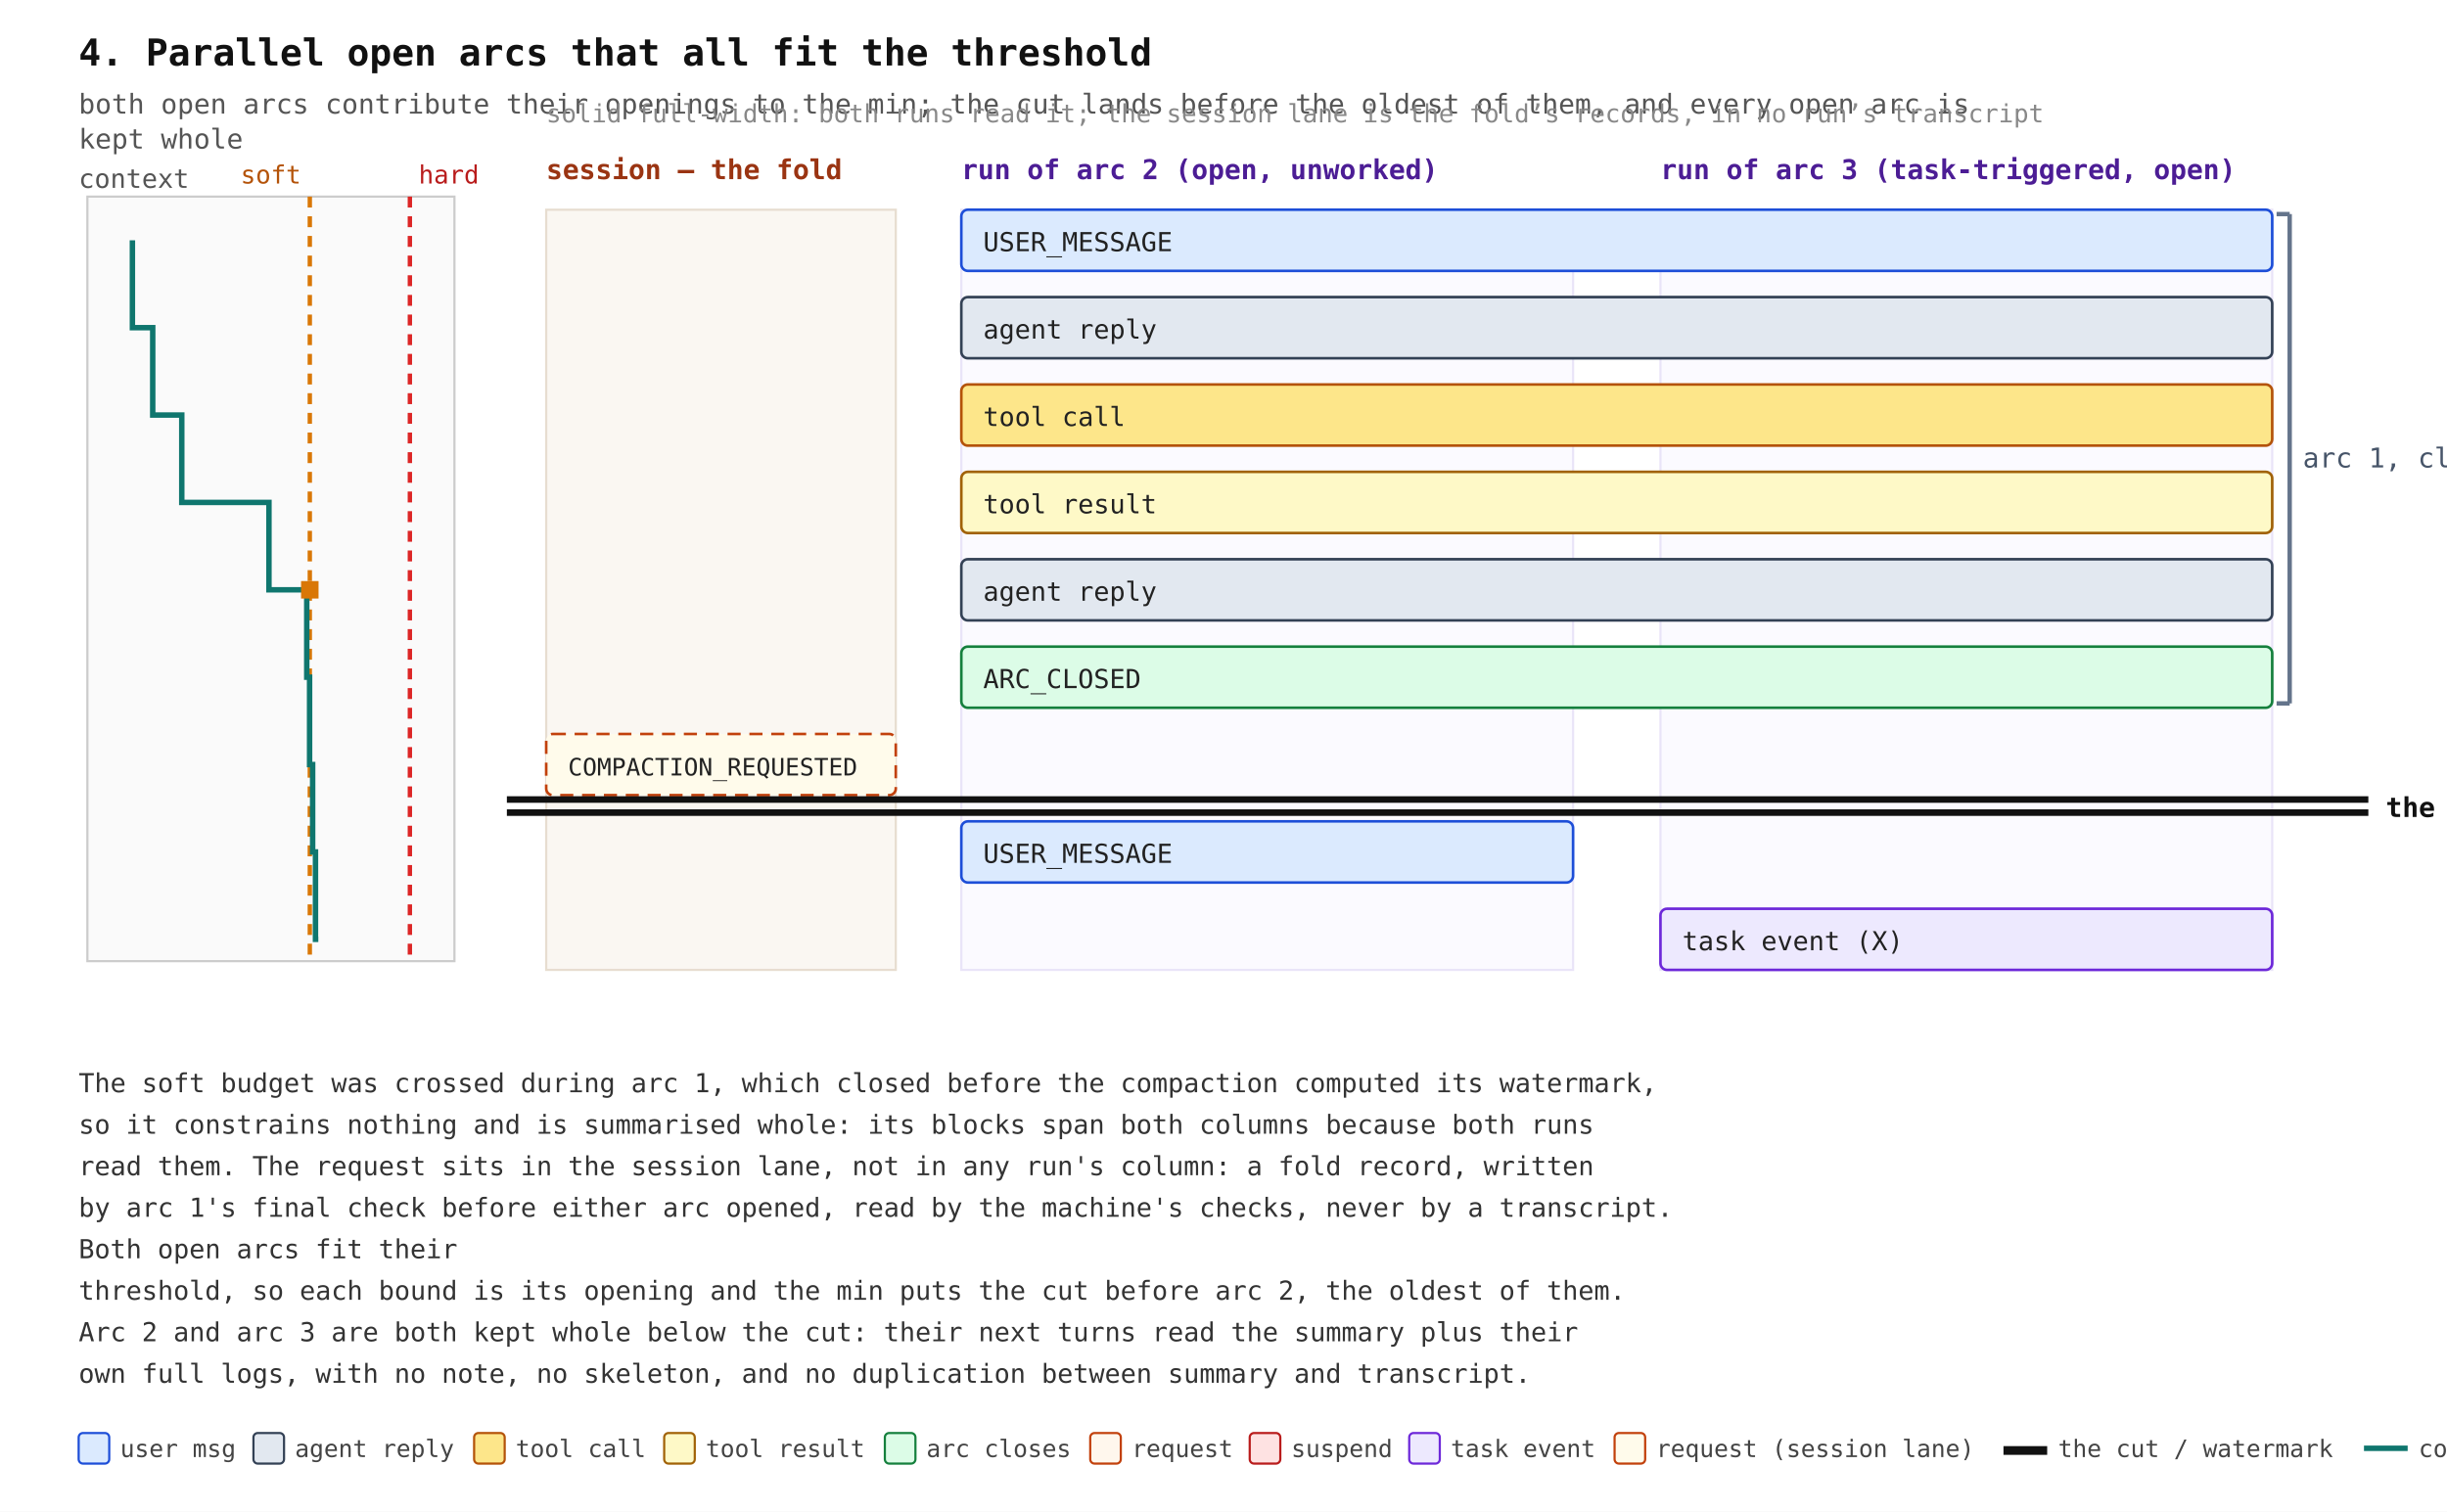
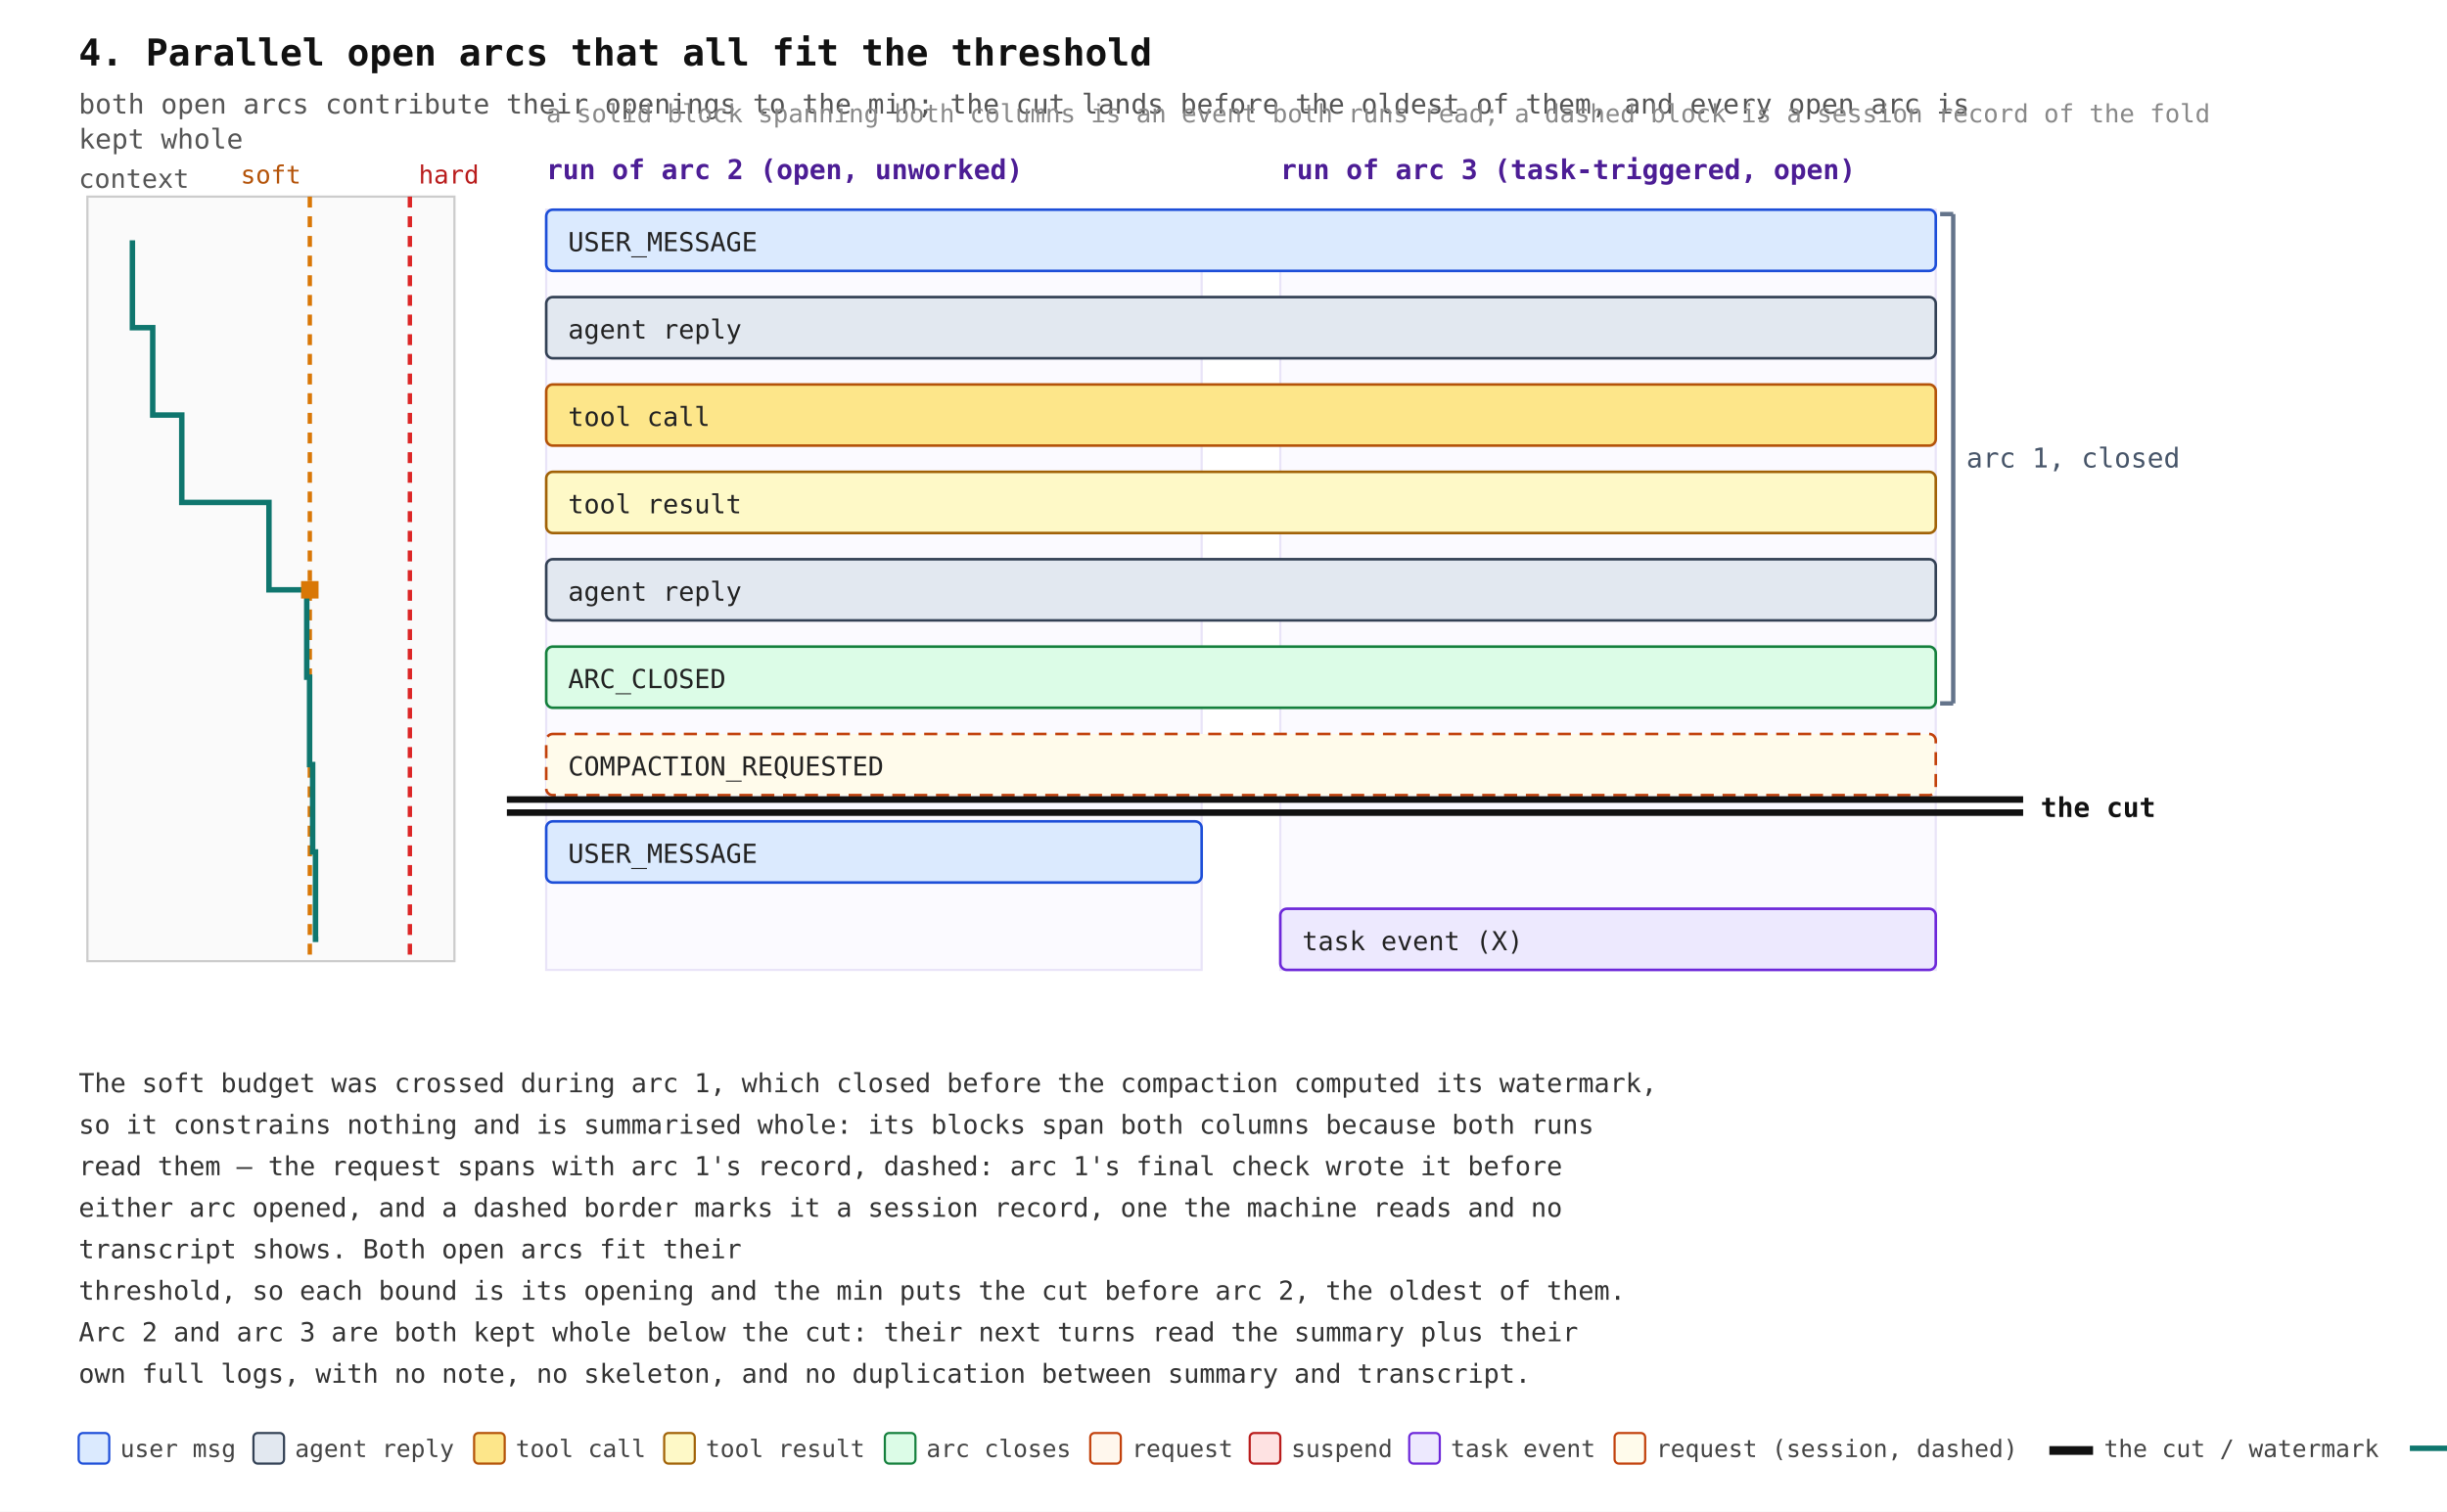
<svg xmlns="http://www.w3.org/2000/svg" viewBox="0 0 1120 692" width="1120" font-family="ui-monospace, Menlo, Consolas, monospace">
  <rect width="100%" height="100%" fill="white" />
  <text x="36" y="30" font-size="17" font-weight="bold" fill="#111">4. Parallel open arcs that all fit the threshold</text>
  <text x="36" y="52" font-size="12.5" fill="#555">both open arcs contribute their openings to the min; the cut lands before the oldest of them, and every open arc is</text>
  <text x="36" y="68" font-size="12.5" fill="#555">kept whole</text>
-   <text x="250" y="56" font-size="11.5" fill="#888">solid full-width: both runs read it; the session lane is the fold’s records, in no run’s transcript</text>
-   <text x="250" y="82" font-size="12.5" font-weight="bold" fill="#9a3412">session — the fold</text>
-   <rect x="250" y="96" width="160" height="348" fill="#faf7f2" stroke="#e7ddd0" />
-   <text x="440" y="82" font-size="12.5" font-weight="bold" fill="#4c1d95">run of arc 2 (open, unworked)</text>
-   <rect x="440" y="96" width="280" height="348" fill="#fbfaff" stroke="#e9e4f8" />
-   <text x="760" y="82" font-size="12.5" font-weight="bold" fill="#4c1d95">run of arc 3 (task-triggered, open)</text>
-   <rect x="760" y="96" width="280" height="348" fill="#fbfaff" stroke="#e9e4f8" />
+   <text x="250" y="56" font-size="11.5" fill="#888">a solid block spanning both columns is an event both runs read; a dashed block is a session record of the fold</text>
+   <text x="250" y="82" font-size="12.5" font-weight="bold" fill="#4c1d95">run of arc 2 (open, unworked)</text>
+   <rect x="250" y="96" width="300" height="348" fill="#fbfaff" stroke="#e9e4f8" />
+   <text x="586" y="82" font-size="12.5" font-weight="bold" fill="#4c1d95">run of arc 3 (task-triggered, open)</text>
+   <rect x="586" y="96" width="300" height="348" fill="#fbfaff" stroke="#e9e4f8" />
  <text x="36" y="86" font-size="12" fill="#555">context</text>
  <rect x="40" y="90" width="168" height="350" fill="#fafafa" stroke="#ccc" />
  <line x1="141.8" y1="90" x2="141.8" y2="440" stroke="#d97706" stroke-width="2" stroke-dasharray="5,4" />
  <line x1="187.6" y1="90" x2="187.6" y2="440" stroke="#dc2626" stroke-width="2" stroke-dasharray="5,4" />
  <text x="137.8" y="84" font-size="11.5" fill="#b45309" text-anchor="end">soft</text>
  <text x="191.6" y="84" font-size="11.5" fill="#b91c1c">hard</text>
  <polyline points="60.6,110.0 60.6,150.0 69.9,150.0 69.9,190.0 83.2,190.0 83.2,230.0 123.1,230.0 123.1,270.0 140.4,270.0 140.4,310.0 141.7,310.0 141.7,350.0 143.1,350.0 143.1,390.0 144.4,390.0 144.4,430.0 145.7,430.0" fill="none" stroke="#0f766e" stroke-width="2.5" />
  <rect x="137.8" y="266.0" width="8" height="8" fill="#d97706" />
-   <rect x="440" y="96" width="600" height="28" rx="3" fill="#dbeafe" stroke="#1d4ed8" stroke-width="1.2" />
-   <text x="450" y="115" font-size="12" fill="#222">USER_MESSAGE</text>
-   <rect x="440" y="136" width="600" height="28" rx="3" fill="#e2e8f0" stroke="#334155" stroke-width="1.2" />
-   <text x="450" y="155" font-size="12" fill="#222">agent reply</text>
-   <rect x="440" y="176" width="600" height="28" rx="3" fill="#fde68a" stroke="#b45309" stroke-width="1.2" />
-   <text x="450" y="195" font-size="12" fill="#222">tool call</text>
-   <rect x="440" y="216" width="600" height="28" rx="3" fill="#fef9c7" stroke="#a16207" stroke-width="1.2" />
-   <text x="450" y="235" font-size="12" fill="#222">tool result</text>
-   <rect x="440" y="256" width="600" height="28" rx="3" fill="#e2e8f0" stroke="#334155" stroke-width="1.2" />
-   <text x="450" y="275" font-size="12" fill="#222">agent reply</text>
-   <rect x="440" y="296" width="600" height="28" rx="3" fill="#dcfce7" stroke="#15803d" stroke-width="1.2" />
-   <text x="450" y="315" font-size="12" fill="#222">ARC_CLOSED</text>
-   <rect x="250" y="336" width="160" height="28" rx="3" fill="#fffbeb" stroke="#c2410c" stroke-width="1.2" stroke-dasharray="6,4" />
-   <text x="260" y="355" font-size="11.0" fill="#222">COMPACTION_REQUESTED</text>
-   <rect x="440" y="376" width="280" height="28" rx="3" fill="#dbeafe" stroke="#1d4ed8" stroke-width="1.2" />
-   <text x="450" y="395" font-size="12" fill="#222">USER_MESSAGE</text>
-   <rect x="760" y="416" width="280" height="28" rx="3" fill="#ede9fe" stroke="#6d28d9" stroke-width="1.2" />
-   <text x="770" y="435" font-size="12" fill="#222">task event (X)</text>
-   <path d="M 1048 98 V 322" stroke="#64748b" stroke-width="2" fill="none" />
-   <path d="M 1042 98 H 1048 M 1042 322 H 1048" stroke="#64748b" stroke-width="2" fill="none" />
-   <text x="1054" y="214.0" font-size="12.5" fill="#475569">arc 1, closed</text>
-   <line x1="232" y1="366" x2="1084" y2="366" stroke="#111" stroke-width="3" />
-   <line x1="232" y1="372" x2="1084" y2="372" stroke="#111" stroke-width="3" />
-   <text x="1092" y="374" font-size="12.5" font-weight="bold" fill="#111">the cut</text>
+   <rect x="250" y="96" width="636" height="28" rx="3" fill="#dbeafe" stroke="#1d4ed8" stroke-width="1.2" />
+   <text x="260" y="115" font-size="12" fill="#222">USER_MESSAGE</text>
+   <rect x="250" y="136" width="636" height="28" rx="3" fill="#e2e8f0" stroke="#334155" stroke-width="1.2" />
+   <text x="260" y="155" font-size="12" fill="#222">agent reply</text>
+   <rect x="250" y="176" width="636" height="28" rx="3" fill="#fde68a" stroke="#b45309" stroke-width="1.2" />
+   <text x="260" y="195" font-size="12" fill="#222">tool call</text>
+   <rect x="250" y="216" width="636" height="28" rx="3" fill="#fef9c7" stroke="#a16207" stroke-width="1.2" />
+   <text x="260" y="235" font-size="12" fill="#222">tool result</text>
+   <rect x="250" y="256" width="636" height="28" rx="3" fill="#e2e8f0" stroke="#334155" stroke-width="1.2" />
+   <text x="260" y="275" font-size="12" fill="#222">agent reply</text>
+   <rect x="250" y="296" width="636" height="28" rx="3" fill="#dcfce7" stroke="#15803d" stroke-width="1.2" />
+   <text x="260" y="315" font-size="12" fill="#222">ARC_CLOSED</text>
+   <rect x="250" y="336" width="636" height="28" rx="3" fill="#fffbeb" stroke="#c2410c" stroke-width="1.2" stroke-dasharray="6,4" />
+   <text x="260" y="355" font-size="12" fill="#222">COMPACTION_REQUESTED</text>
+   <rect x="250" y="376" width="300" height="28" rx="3" fill="#dbeafe" stroke="#1d4ed8" stroke-width="1.2" />
+   <text x="260" y="395" font-size="12" fill="#222">USER_MESSAGE</text>
+   <rect x="586" y="416" width="300" height="28" rx="3" fill="#ede9fe" stroke="#6d28d9" stroke-width="1.2" />
+   <text x="596" y="435" font-size="12" fill="#222">task event (X)</text>
+   <path d="M 894 98 V 322" stroke="#64748b" stroke-width="2" fill="none" />
+   <path d="M 888 98 H 894 M 888 322 H 894" stroke="#64748b" stroke-width="2" fill="none" />
+   <text x="900" y="214.0" font-size="12.5" fill="#475569">arc 1, closed</text>
+   <line x1="232" y1="366" x2="926" y2="366" stroke="#111" stroke-width="3" />
+   <line x1="232" y1="372" x2="926" y2="372" stroke="#111" stroke-width="3" />
+   <text x="934" y="374" font-size="12.5" font-weight="bold" fill="#111">the cut</text>
  <text x="36" y="500" font-size="12" fill="#333">The soft budget was crossed during arc 1, which closed before the compaction computed its watermark,</text>
  <text x="36" y="519" font-size="12" fill="#333">so it constrains nothing and is summarised whole: its blocks span both columns because both runs</text>
-   <text x="36" y="538" font-size="12" fill="#333">read them. The request sits in the session lane, not in any run's column: a fold record, written</text>
-   <text x="36" y="557" font-size="12" fill="#333">by arc 1's final check before either arc opened, read by the machine's checks, never by a transcript.</text>
-   <text x="36" y="576" font-size="12" fill="#333">Both open arcs fit their</text>
+   <text x="36" y="538" font-size="12" fill="#333">read them — the request spans with arc 1's record, dashed: arc 1's final check wrote it before</text>
+   <text x="36" y="557" font-size="12" fill="#333">either arc opened, and a dashed border marks it a session record, one the machine reads and no</text>
+   <text x="36" y="576" font-size="12" fill="#333">transcript shows. Both open arcs fit their</text>
  <text x="36" y="595" font-size="12" fill="#333">threshold, so each bound is its opening and the min puts the cut before arc 2, the oldest of them.</text>
  <text x="36" y="614" font-size="12" fill="#333">Arc 2 and arc 3 are both kept whole below the cut: their next turns read the summary plus their</text>
  <text x="36" y="633" font-size="12" fill="#333">own full logs, with no note, no skeleton, and no duplication between summary and transcript.</text>
  <rect x="36" y="656" width="14" height="14" rx="2" fill="#dbeafe" stroke="#1d4ed8" />
  <text x="55" y="667" font-size="11" fill="#444">user msg</text>
  <rect x="116" y="656" width="14" height="14" rx="2" fill="#e2e8f0" stroke="#334155" />
  <text x="135" y="667" font-size="11" fill="#444">agent reply</text>
  <rect x="217" y="656" width="14" height="14" rx="2" fill="#fde68a" stroke="#b45309" />
  <text x="236" y="667" font-size="11" fill="#444">tool call</text>
  <rect x="304" y="656" width="14" height="14" rx="2" fill="#fef9c7" stroke="#a16207" />
  <text x="323" y="667" font-size="11" fill="#444">tool result</text>
  <rect x="405" y="656" width="14" height="14" rx="2" fill="#dcfce7" stroke="#15803d" />
  <text x="424" y="667" font-size="11" fill="#444">arc closes</text>
  <rect x="499" y="656" width="14" height="14" rx="2" fill="#fff7ed" stroke="#c2410c" />
  <text x="518" y="667" font-size="11" fill="#444">request</text>
  <rect x="572" y="656" width="14" height="14" rx="2" fill="#fee2e2" stroke="#b91c1c" />
  <text x="591" y="667" font-size="11" fill="#444">suspend</text>
  <rect x="645" y="656" width="14" height="14" rx="2" fill="#ede9fe" stroke="#6d28d9" />
  <text x="664" y="667" font-size="11" fill="#444">task event</text>
  <rect x="739" y="656" width="14" height="14" rx="2" fill="#fffbeb" stroke="#c2410c" />
-   <text x="758" y="667" font-size="11" fill="#444">request (session lane)</text>
-   <rect x="917" y="662" width="20" height="4" fill="#111" />
-   <text x="942" y="667" font-size="11" fill="#444">the cut / watermark</text>
-   <line x1="1082" y1="663" x2="1102" y2="663" stroke="#0f766e" stroke-width="2.5" />
-   <text x="1107" y="667" font-size="11" fill="#444">context estimate, one step per event</text>
+   <text x="758" y="667" font-size="11" fill="#444">request (session, dashed)</text>
+   <rect x="938" y="662" width="20" height="4" fill="#111" />
+   <text x="963" y="667" font-size="11" fill="#444">the cut / watermark</text>
+   <line x1="1103" y1="663" x2="1123" y2="663" stroke="#0f766e" stroke-width="2.5" />
+   <text x="1128" y="667" font-size="11" fill="#444">context estimate, one step per event</text>
</svg>
